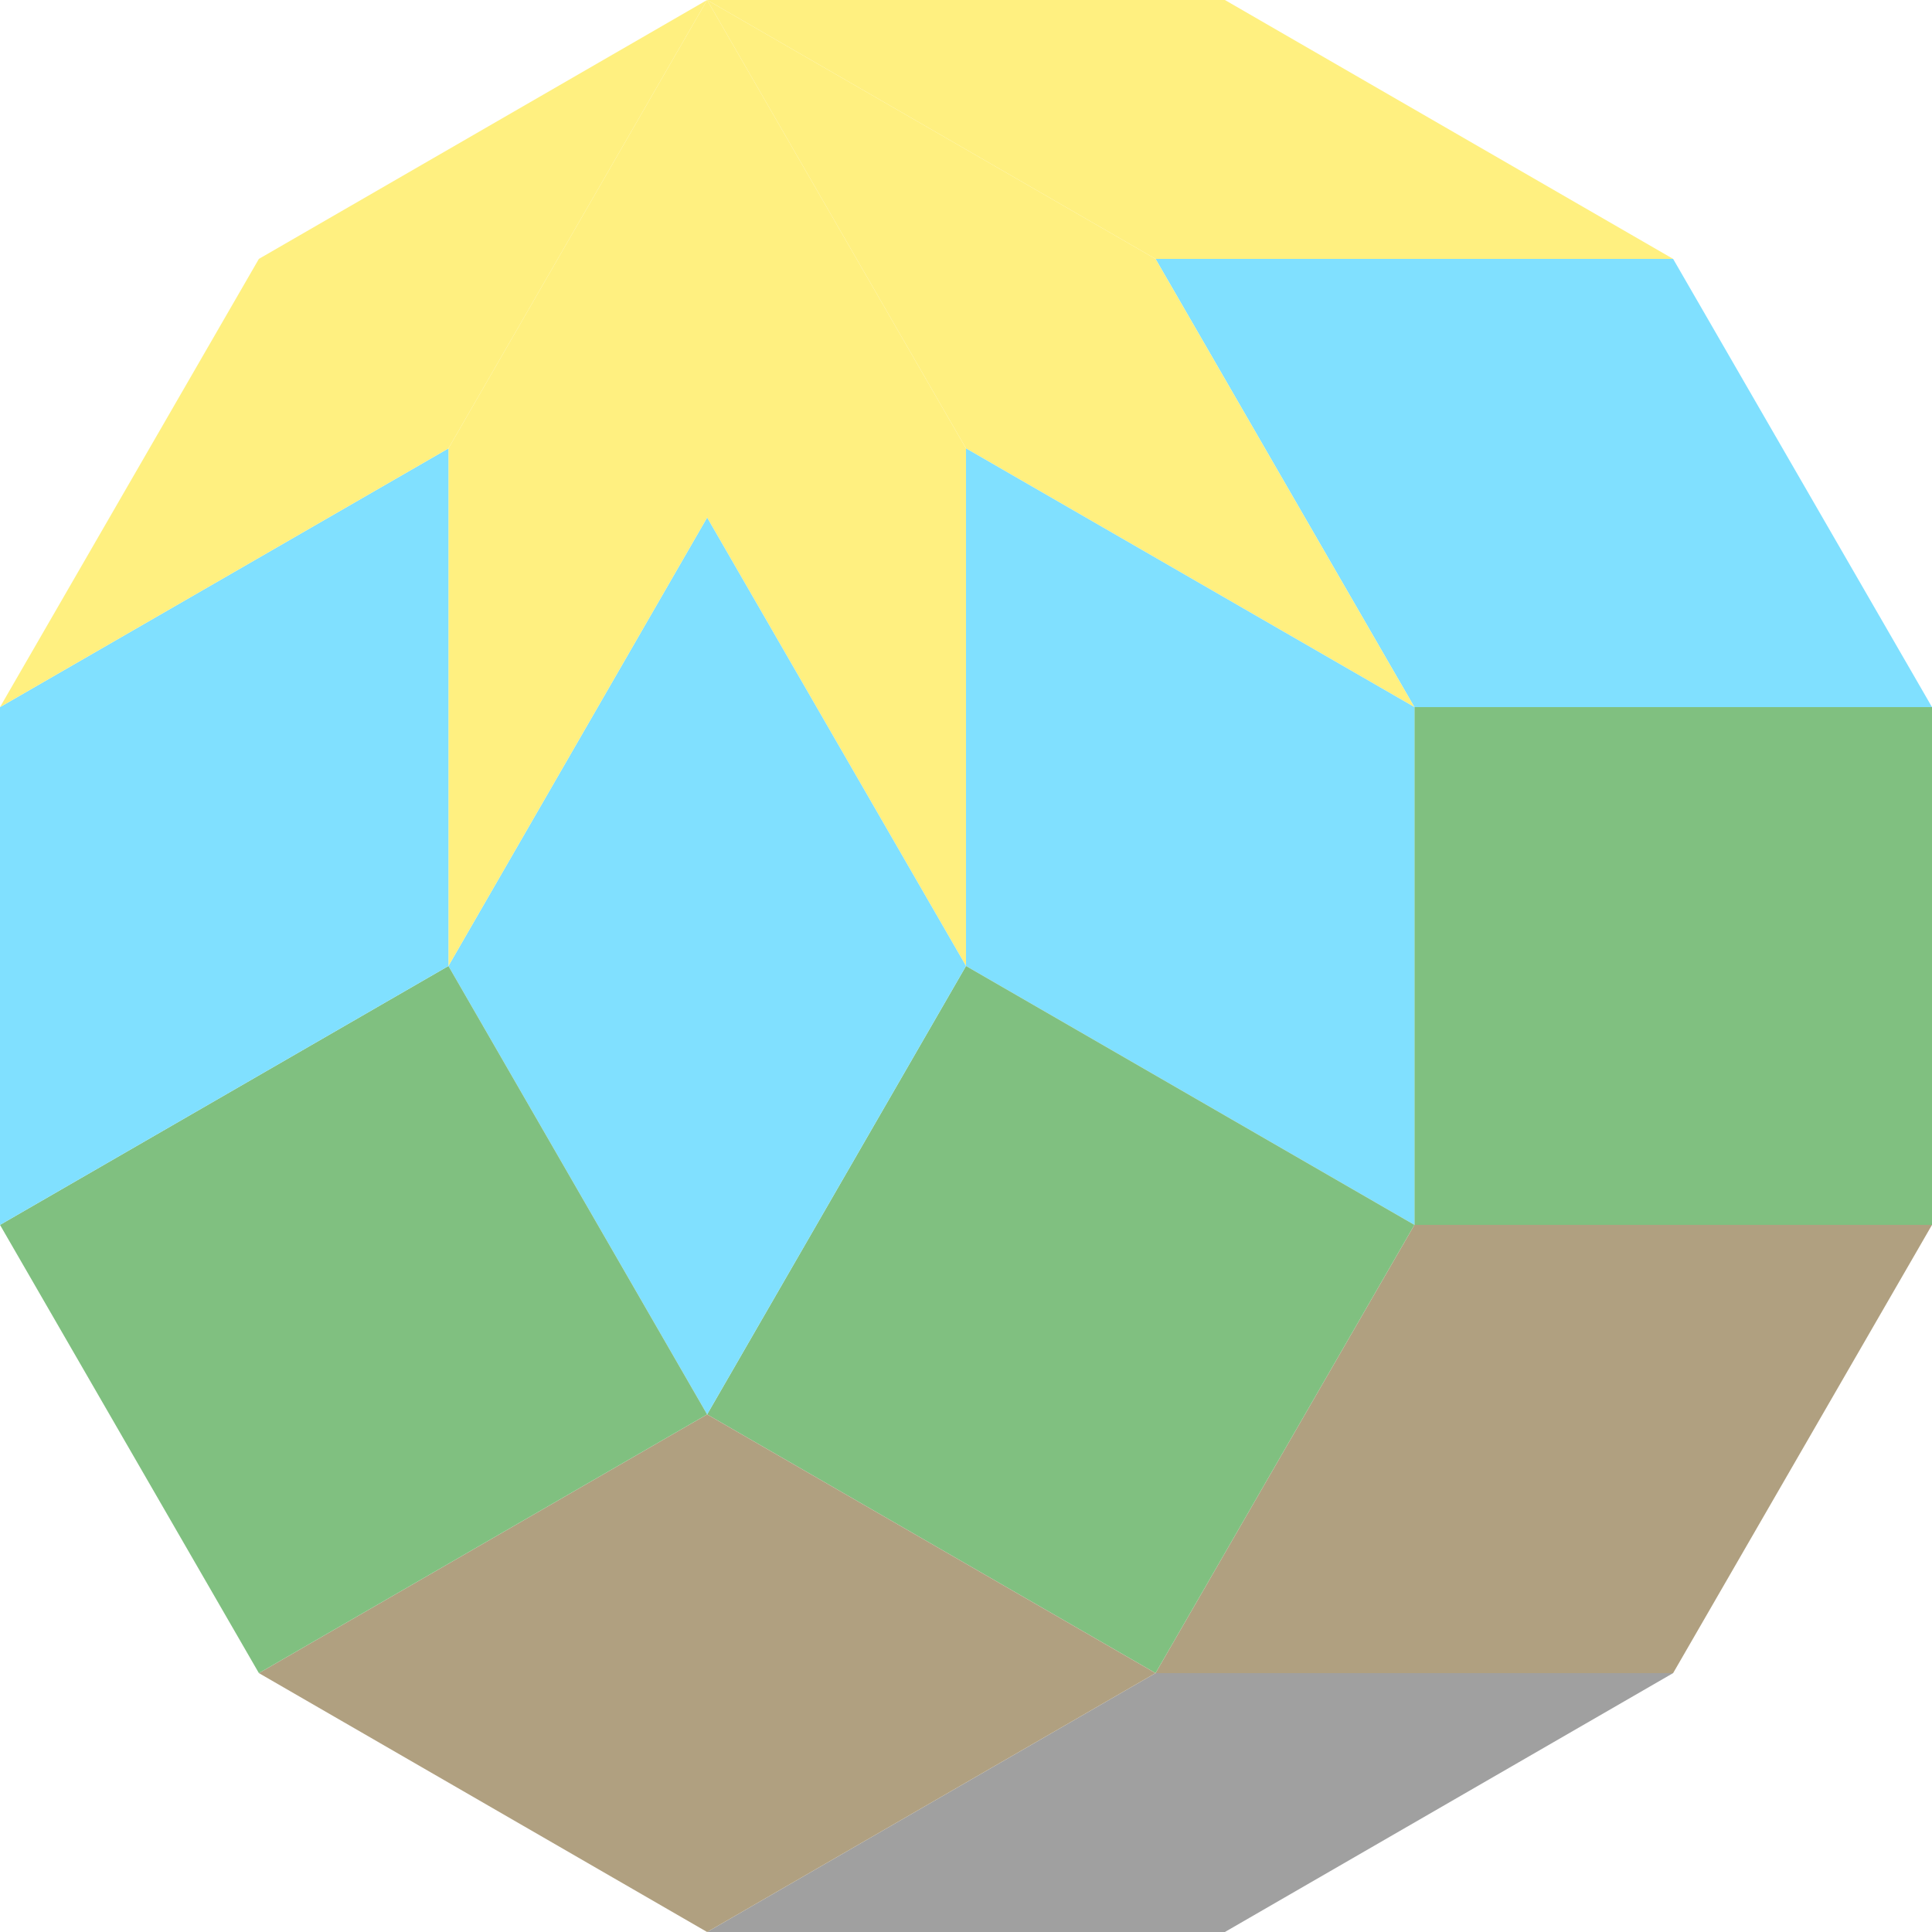
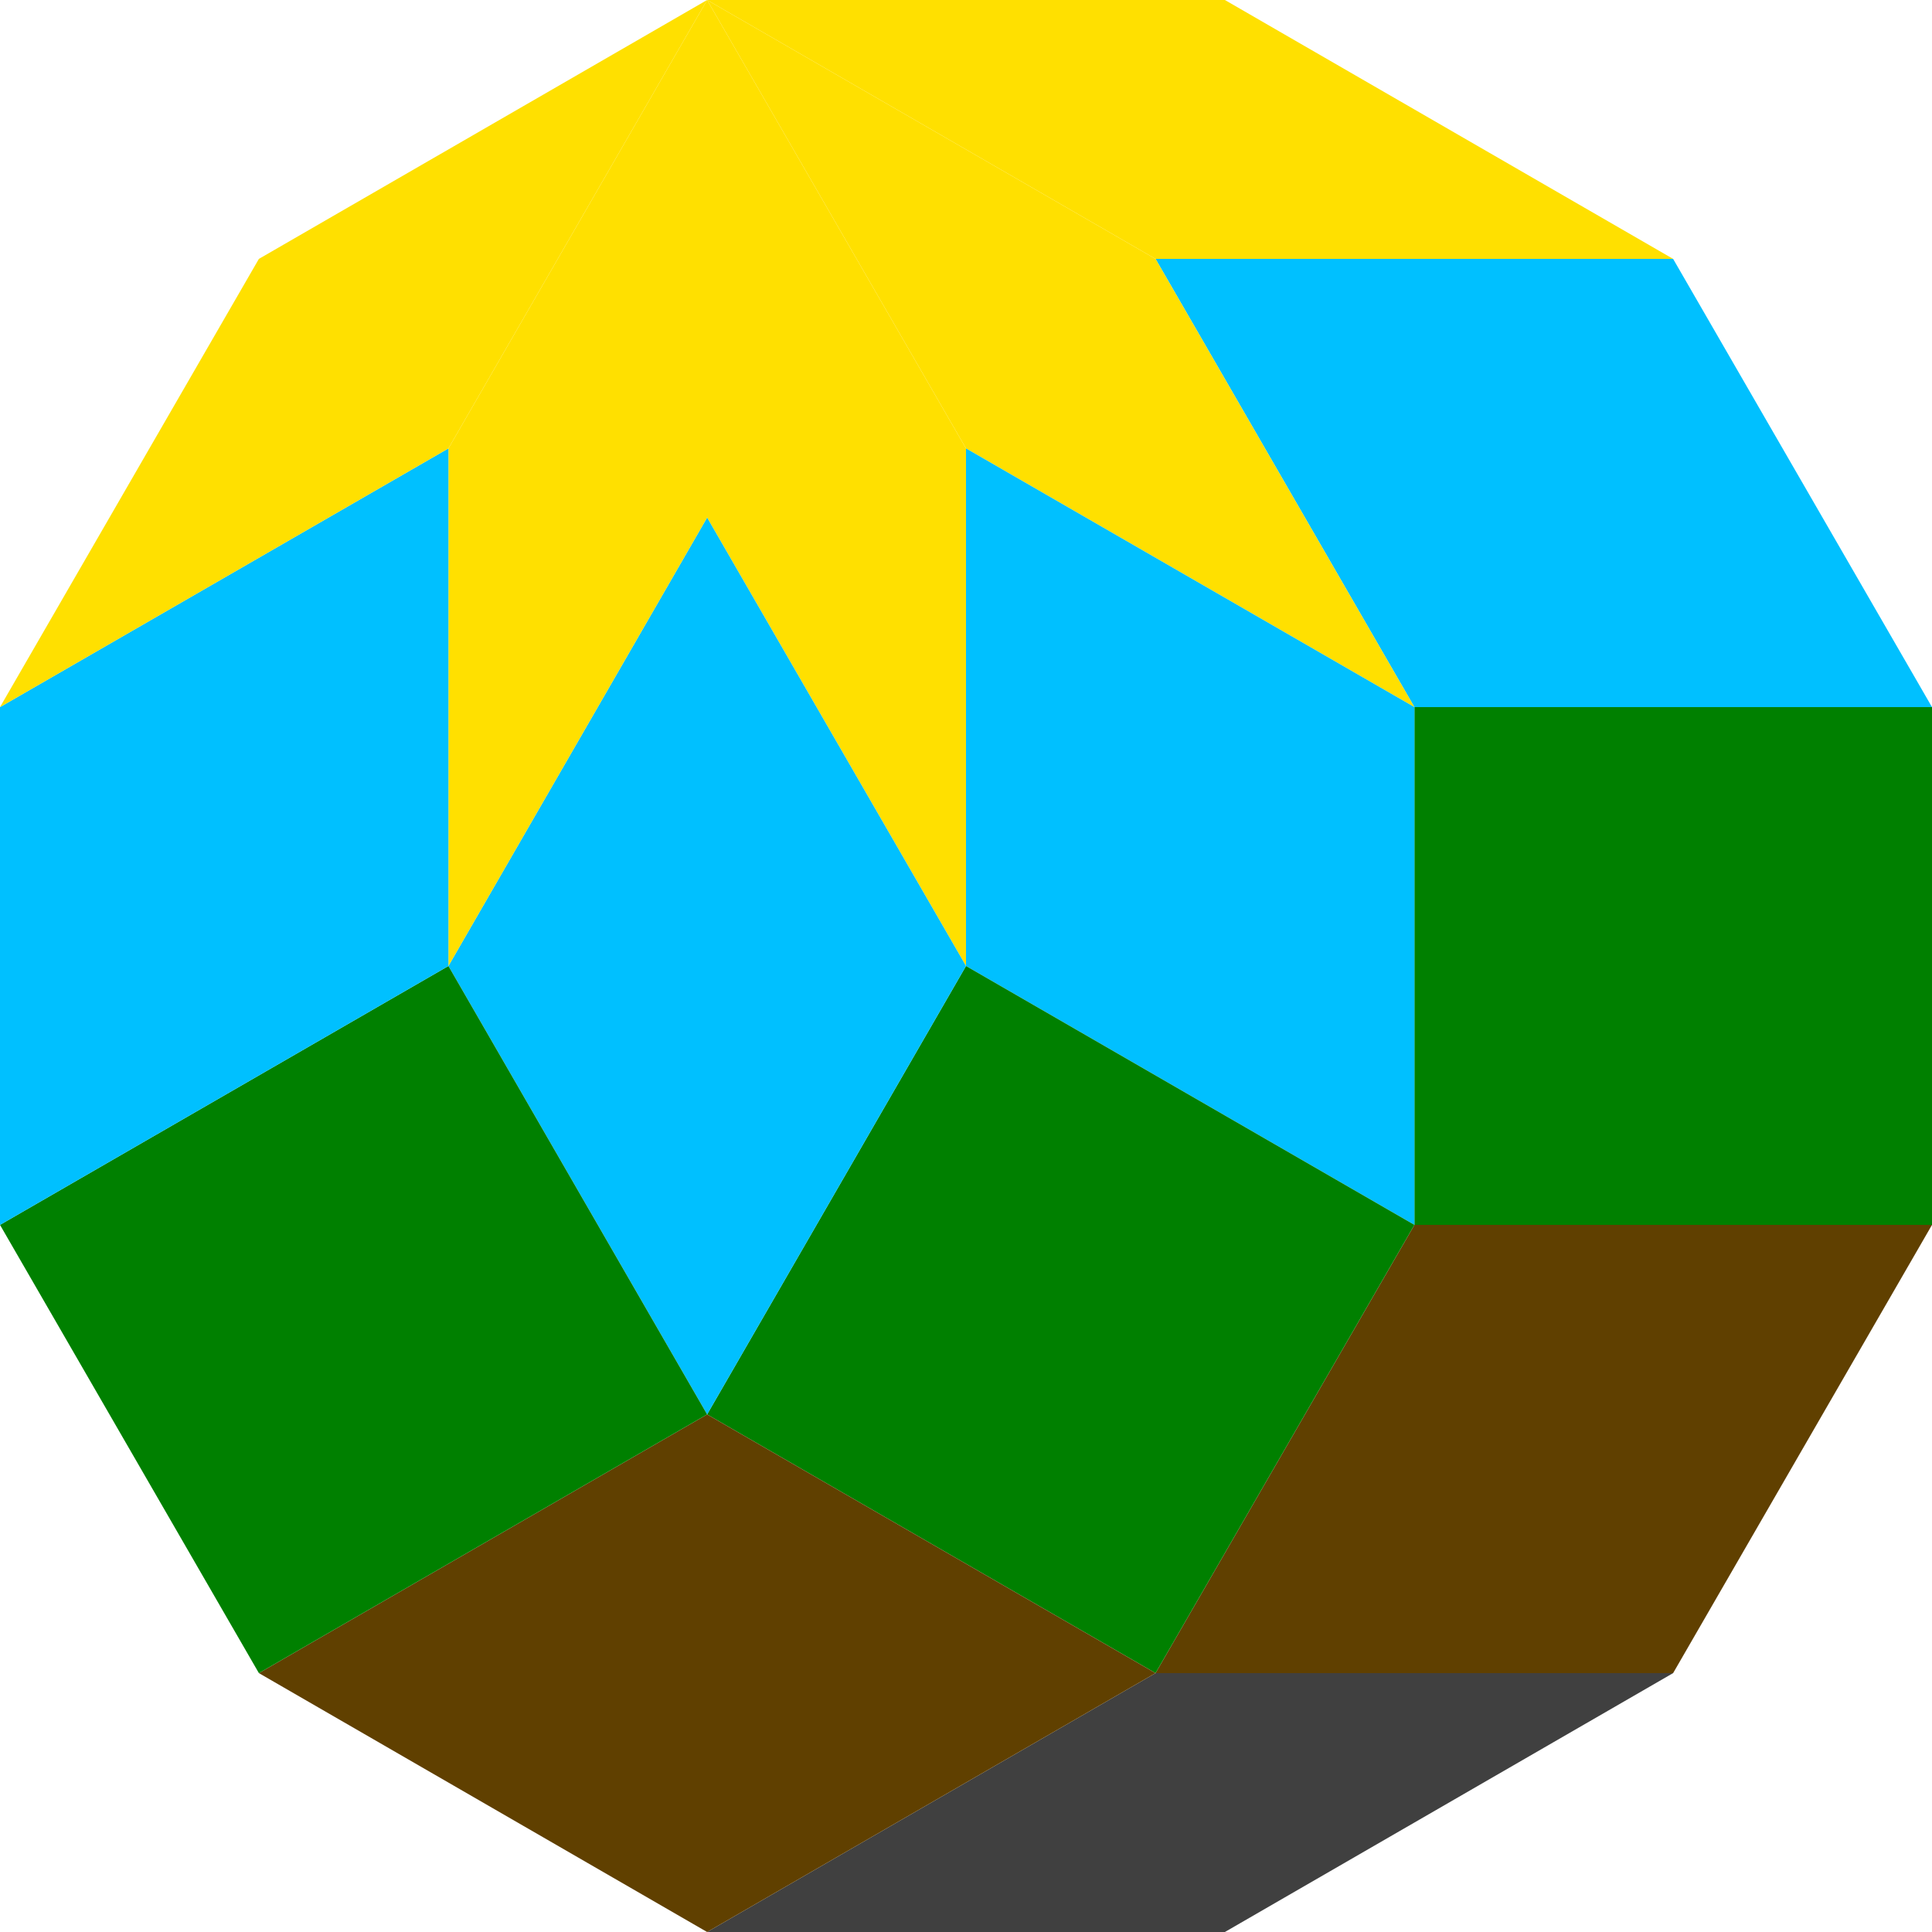
<svg xmlns="http://www.w3.org/2000/svg" viewBox="0 0 100 100">
-   <polygon fill="#fff080" points="36.60,0.00 63.40,0.00 86.60,13.40 59.81,13.40" />
-   <polygon fill="#80e0ff" points="59.81,13.40 86.60,13.40 100.00,36.60 73.21,36.60" />
-   <polygon fill="#80c080" points="73.21,36.60 100.00,36.60 100.00,63.40 73.21,63.40" />
-   <polygon fill="#b0a080" points="73.21,63.40 100.00,63.40 86.60,86.60 59.81,86.60" />
-   <polygon fill="#a0a0a0" points="59.81,86.60 86.60,86.60 63.40,100.00 36.60,100.00" />
-   <polygon fill="#fff080" points="36.60,0.00 59.81,13.40 73.21,36.60 50.00,23.21" />
-   <polygon fill="#80e0ff" points="50.00,23.21 73.21,36.60 73.21,63.40 50.00,50.00" />
-   <polygon fill="#80c080" points="50.00,50.00 73.21,63.40 59.81,86.60 36.60,73.21" />
-   <polygon fill="#b0a080" points="36.60,73.21 59.81,86.60 36.60,100.00 13.40,86.60" />
-   <polygon fill="#fff080" points="36.60,0.00 50.00,23.21 50.00,50.00 36.60,26.79" />
-   <polygon fill="#80e0ff" points="36.60,26.79 50.00,50.00 36.60,73.21 23.21,50.00" />
-   <polygon fill="#80c080" points="23.21,50.00 36.60,73.21 13.40,86.60 0.00,63.40" />
-   <polygon fill="#fff080" points="36.60,0.00 36.60,26.79 23.21,50.00 23.21,23.21" />
-   <polygon fill="#80e0ff" points="23.21,23.21 23.21,50.00 0.00,63.40 0.00,36.60" />
-   <polygon fill="#fff080" points="36.60,0.00 23.21,23.21 0.00,36.60 13.40,13.40" />
+   <polygon fill="#ffe000" points="36.60,0.00 63.40,0.00 86.60,13.40 59.81,13.40" />
+   <polygon fill="#00c0ff" points="59.81,13.40 86.60,13.40 100.00,36.60 73.21,36.60" />
+   <polygon fill="#008000" points="73.21,36.60 100.00,36.60 100.00,63.40 73.21,63.40" />
+   <polygon fill="#604000" points="73.21,63.40 100.00,63.40 86.60,86.60 59.81,86.60" />
+   <polygon fill="#404040" points="59.81,86.60 86.60,86.60 63.40,100.00 36.60,100.00" />
+   <polygon fill="#ffe000" points="36.60,0.00 59.81,13.40 73.21,36.60 50.00,23.21" />
+   <polygon fill="#00c0ff" points="50.00,23.21 73.21,36.60 73.21,63.40 50.00,50.00" />
+   <polygon fill="#008000" points="50.00,50.00 73.21,63.40 59.81,86.60 36.60,73.21" />
+   <polygon fill="#604000" points="36.60,73.21 59.81,86.60 36.60,100.00 13.40,86.60" />
+   <polygon fill="#ffe000" points="36.60,0.00 50.00,23.21 50.00,50.00 36.60,26.79" />
+   <polygon fill="#00c0ff" points="36.60,26.79 50.00,50.00 36.60,73.21 23.21,50.00" />
+   <polygon fill="#008000" points="23.21,50.00 36.60,73.21 13.40,86.60 0.00,63.40" />
+   <polygon fill="#ffe000" points="36.60,0.00 36.60,26.79 23.21,50.00 23.21,23.21" />
+   <polygon fill="#00c0ff" points="23.21,23.21 23.21,50.00 0.00,63.40 0.00,36.60" />
+   <polygon fill="#ffe000" points="36.60,0.00 23.21,23.21 0.00,36.60 13.40,13.40" />
</svg>
